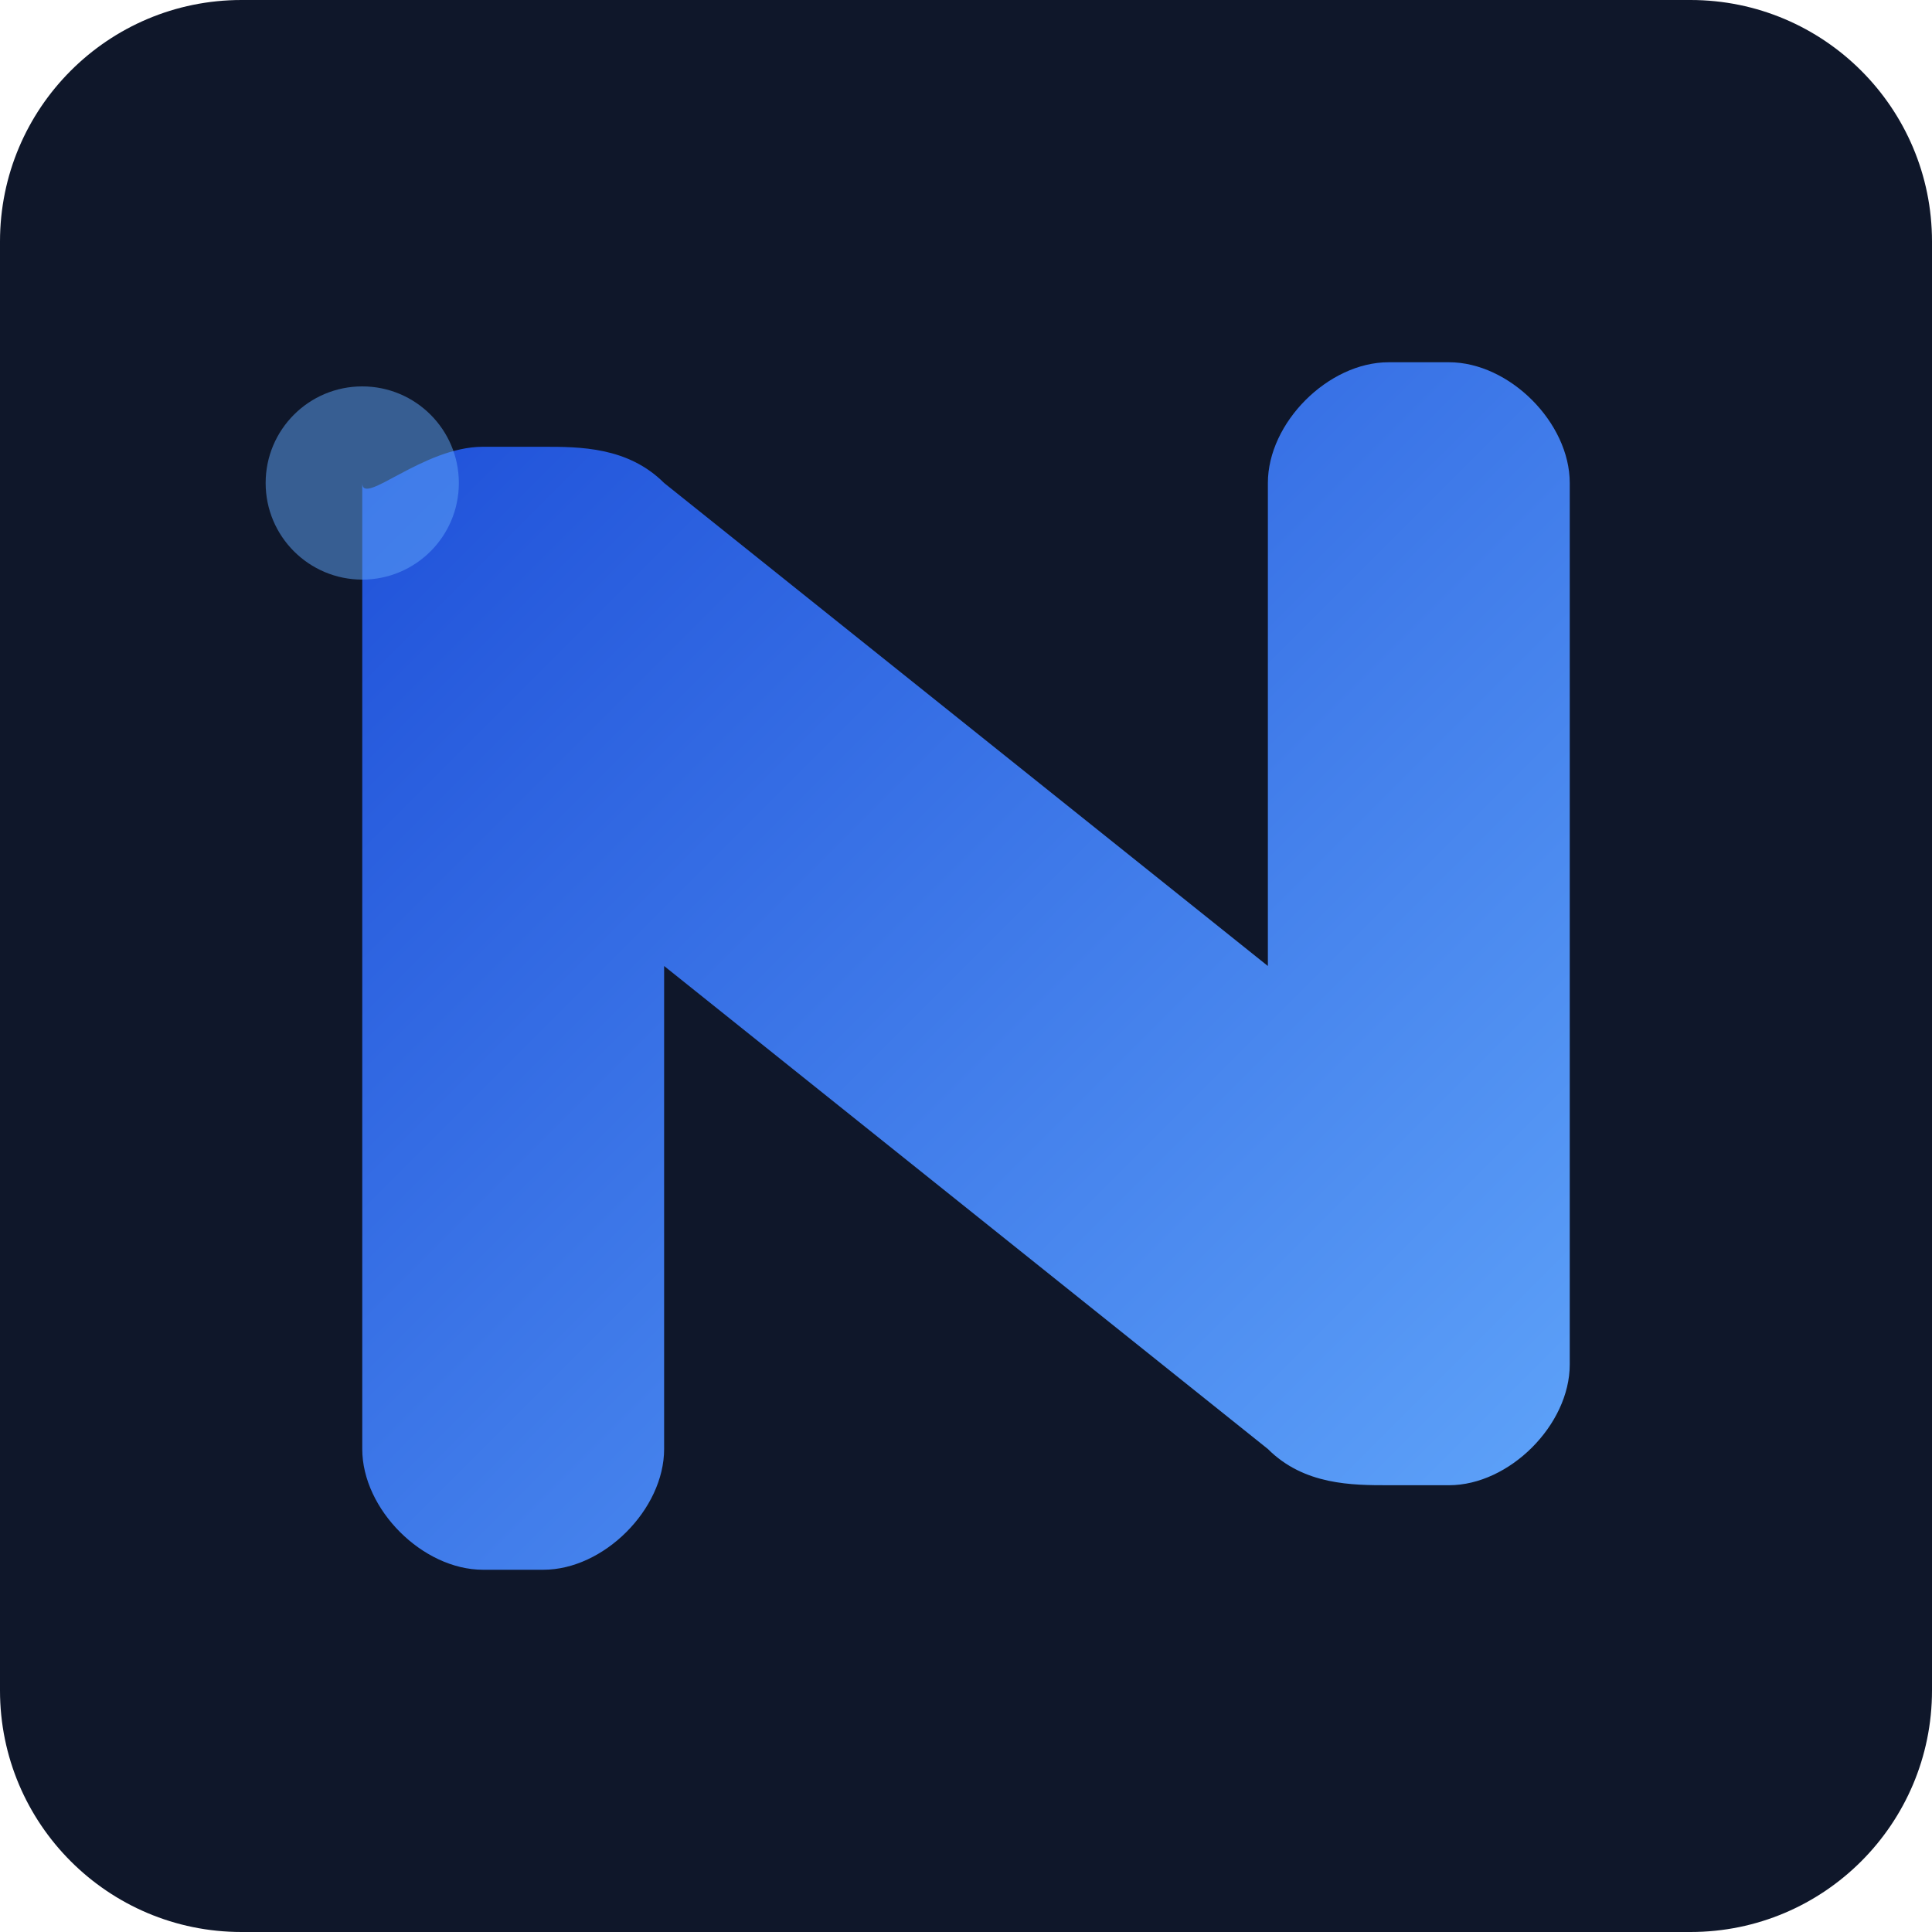
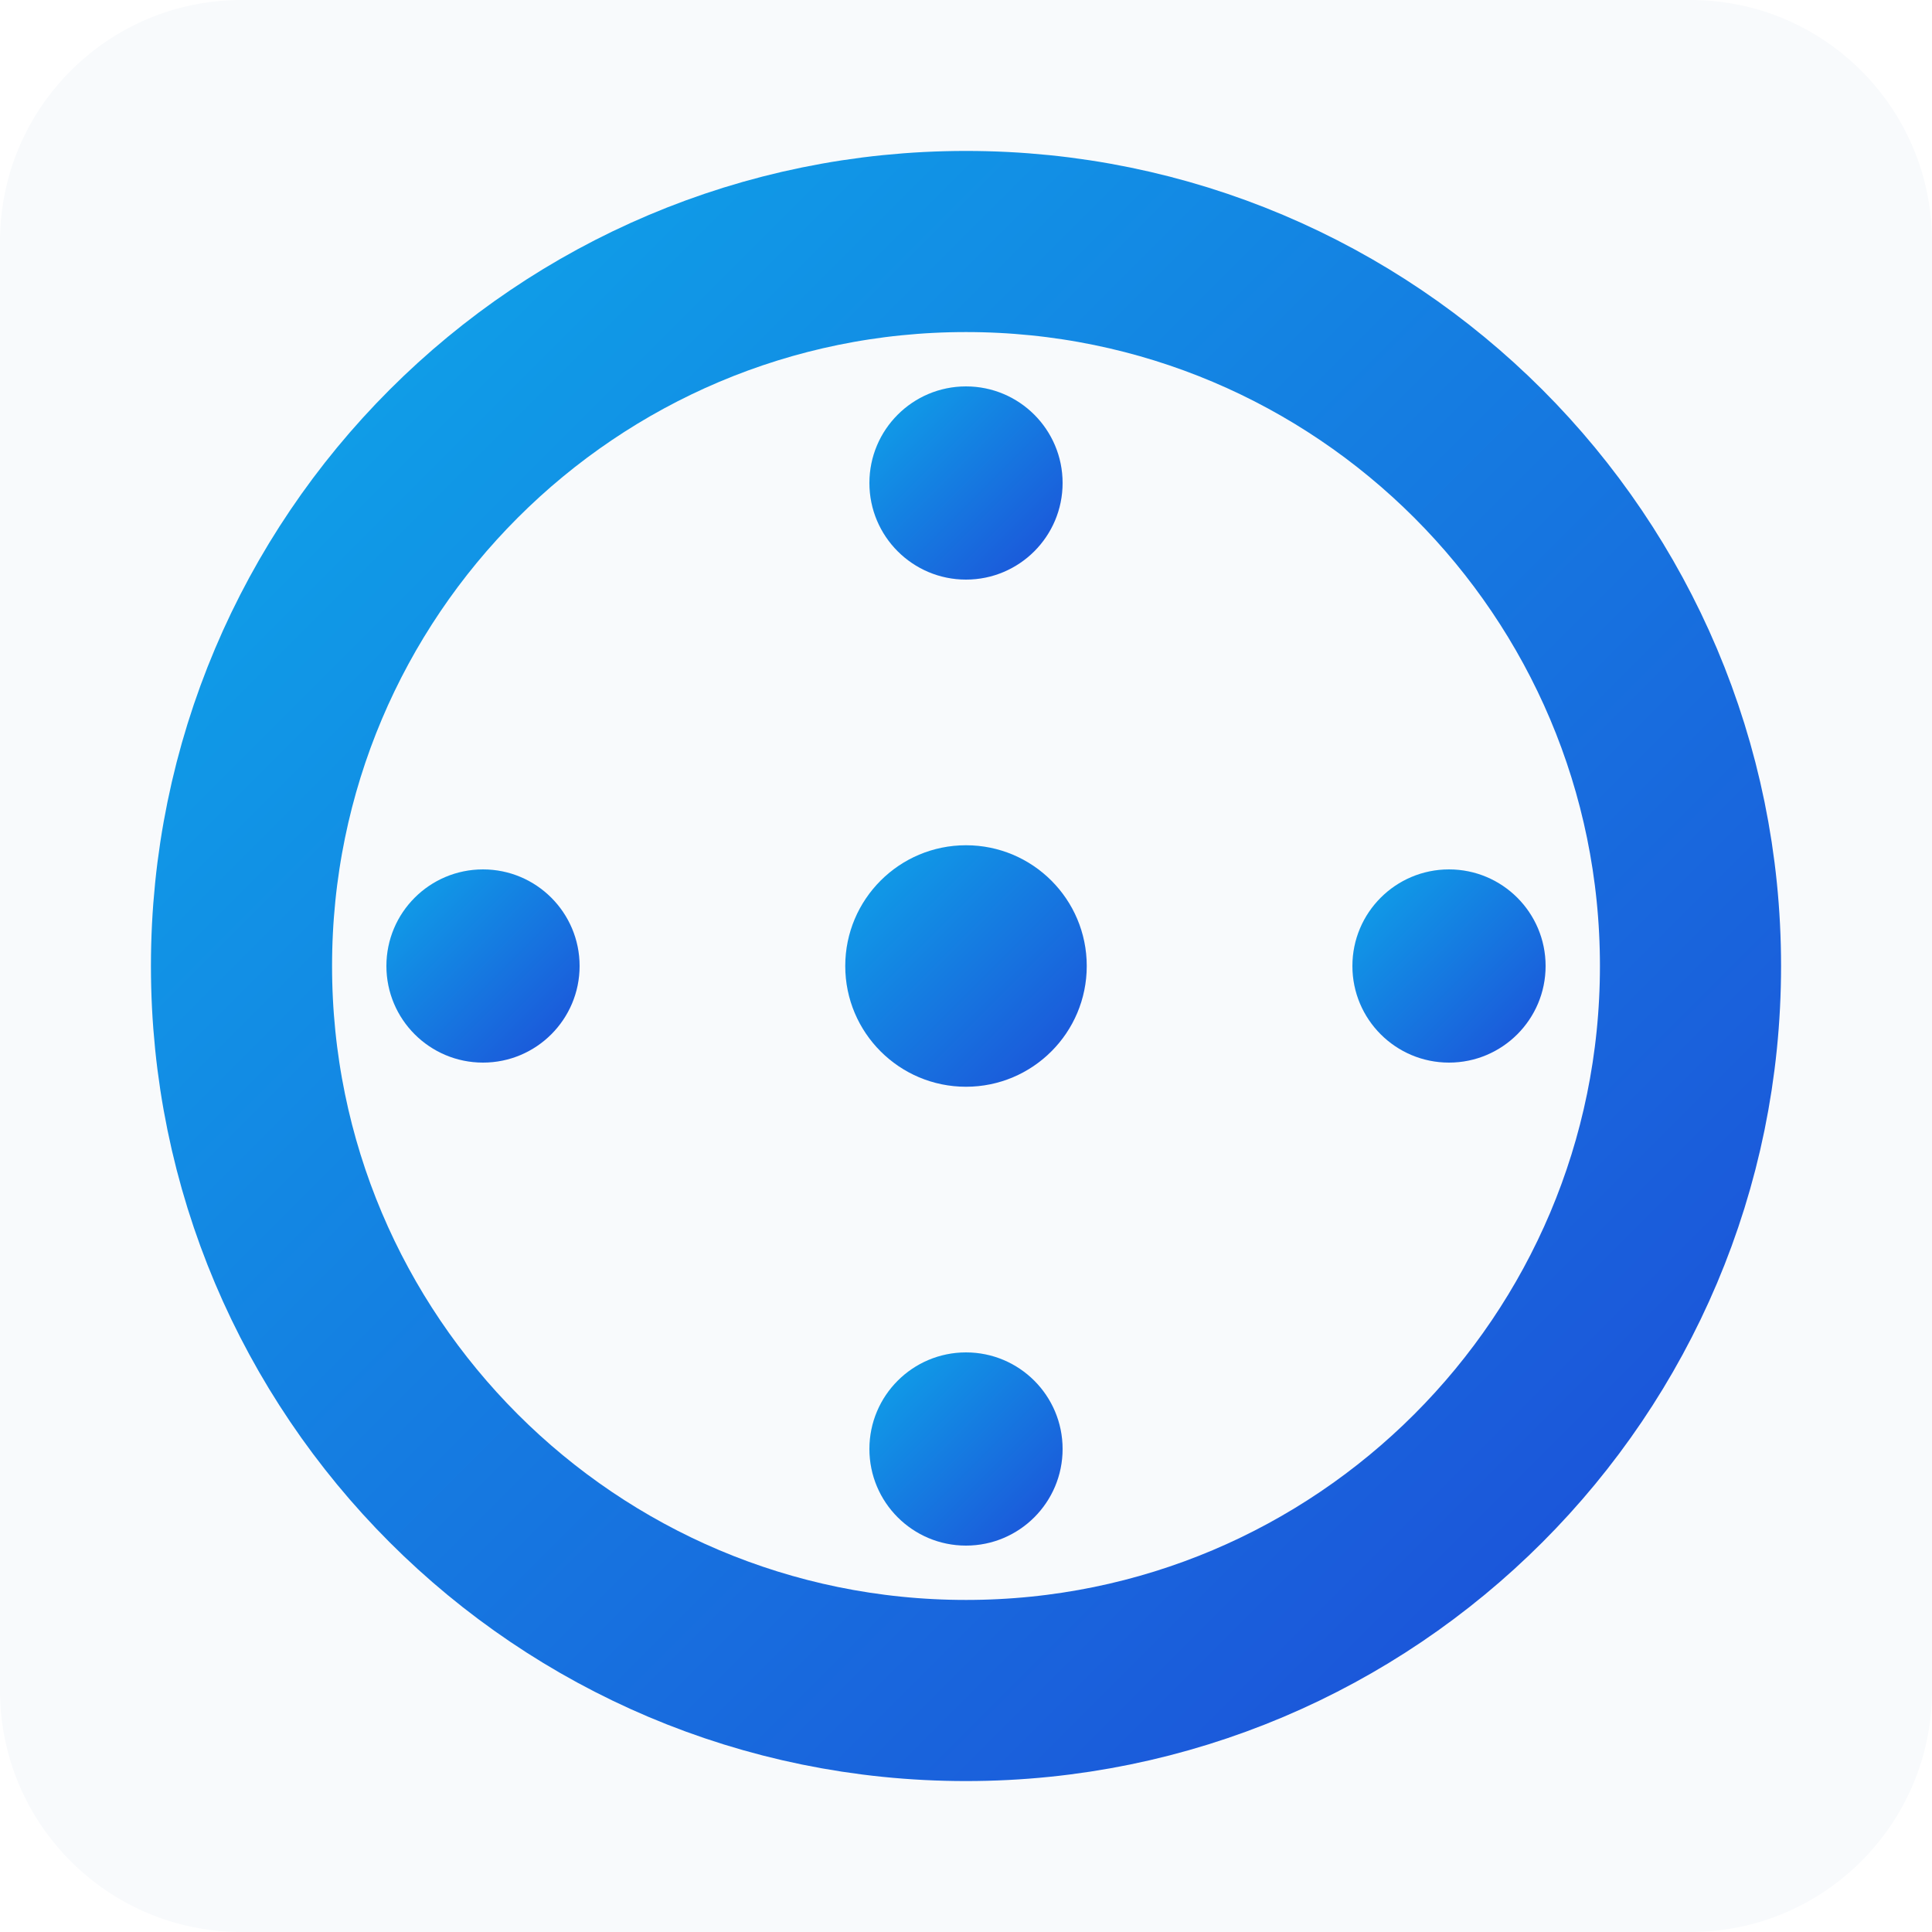
<svg xmlns="http://www.w3.org/2000/svg" width="16" height="16" viewBox="0 0 16 16">
  <defs>
-     <linearGradient id="nGradient16" x1="0%" y1="0%" x2="100%" y2="100%">
-       <stop offset="0%" style="stop-color:#1D4ED8;stop-opacity:1" />
-       <stop offset="100%" style="stop-color:#60A5FA;stop-opacity:1" />
+     <linearGradient id="automationGradient16" x1="0%" y1="0%" x2="100%" y2="100%">
+       <stop offset="0%" style="stop-color:#0EA5E9;stop-opacity:1" />
+       <stop offset="100%" style="stop-color:#1D4ED8;stop-opacity:1" />
    </linearGradient>
  </defs>
-   <rect width="16" height="16" rx="2" fill="#0F172A" />
-   <g transform="translate(3, 2)">
-     <path d="M0 2 L0 10 C0 10.5 0.5 11 1 11 L1.5 11 C2 11 2.5 10.5 2.5 10 L2.5 6 L7.5 10 C7.8 10.3 8.2 10.3 8.5 10.3 L9 10.3 C9.5 10.3 10 9.8 10 9.3 L10 2 C10 1.5 9.5 1 9 1 L8.5 1 C8 1 7.5 1.5 7.5 2 L7.5 6 L2.5 2 C2.2 1.7 1.8 1.7 1.5 1.7 L1 1.7 C0.5 1.7 0 2.2 0 2 Z" fill="url(#nGradient16)" />
+   <rect width="16" height="16" rx="2" fill="#F8FAFC" />
+   <g transform="translate(8, 8)">
+     <circle cx="0" cy="0" r="6" fill="none" stroke="url(#automationGradient16)" stroke-width="1.5" />
+     <circle cx="0" cy="0" r="1" fill="url(#automationGradient16)" />
+     <circle cx="0" cy="-4" r="0.8" fill="url(#automationGradient16)" />
+     <circle cx="4" cy="0" r="0.8" fill="url(#automationGradient16)" />
+     <circle cx="0" cy="4" r="0.8" fill="url(#automationGradient16)" />
+     <circle cx="-4" cy="0" r="0.8" fill="url(#automationGradient16)" />
  </g>
-   <circle cx="3" cy="4" r="0.8" fill="#60A5FA" opacity="0.5" />
</svg>
